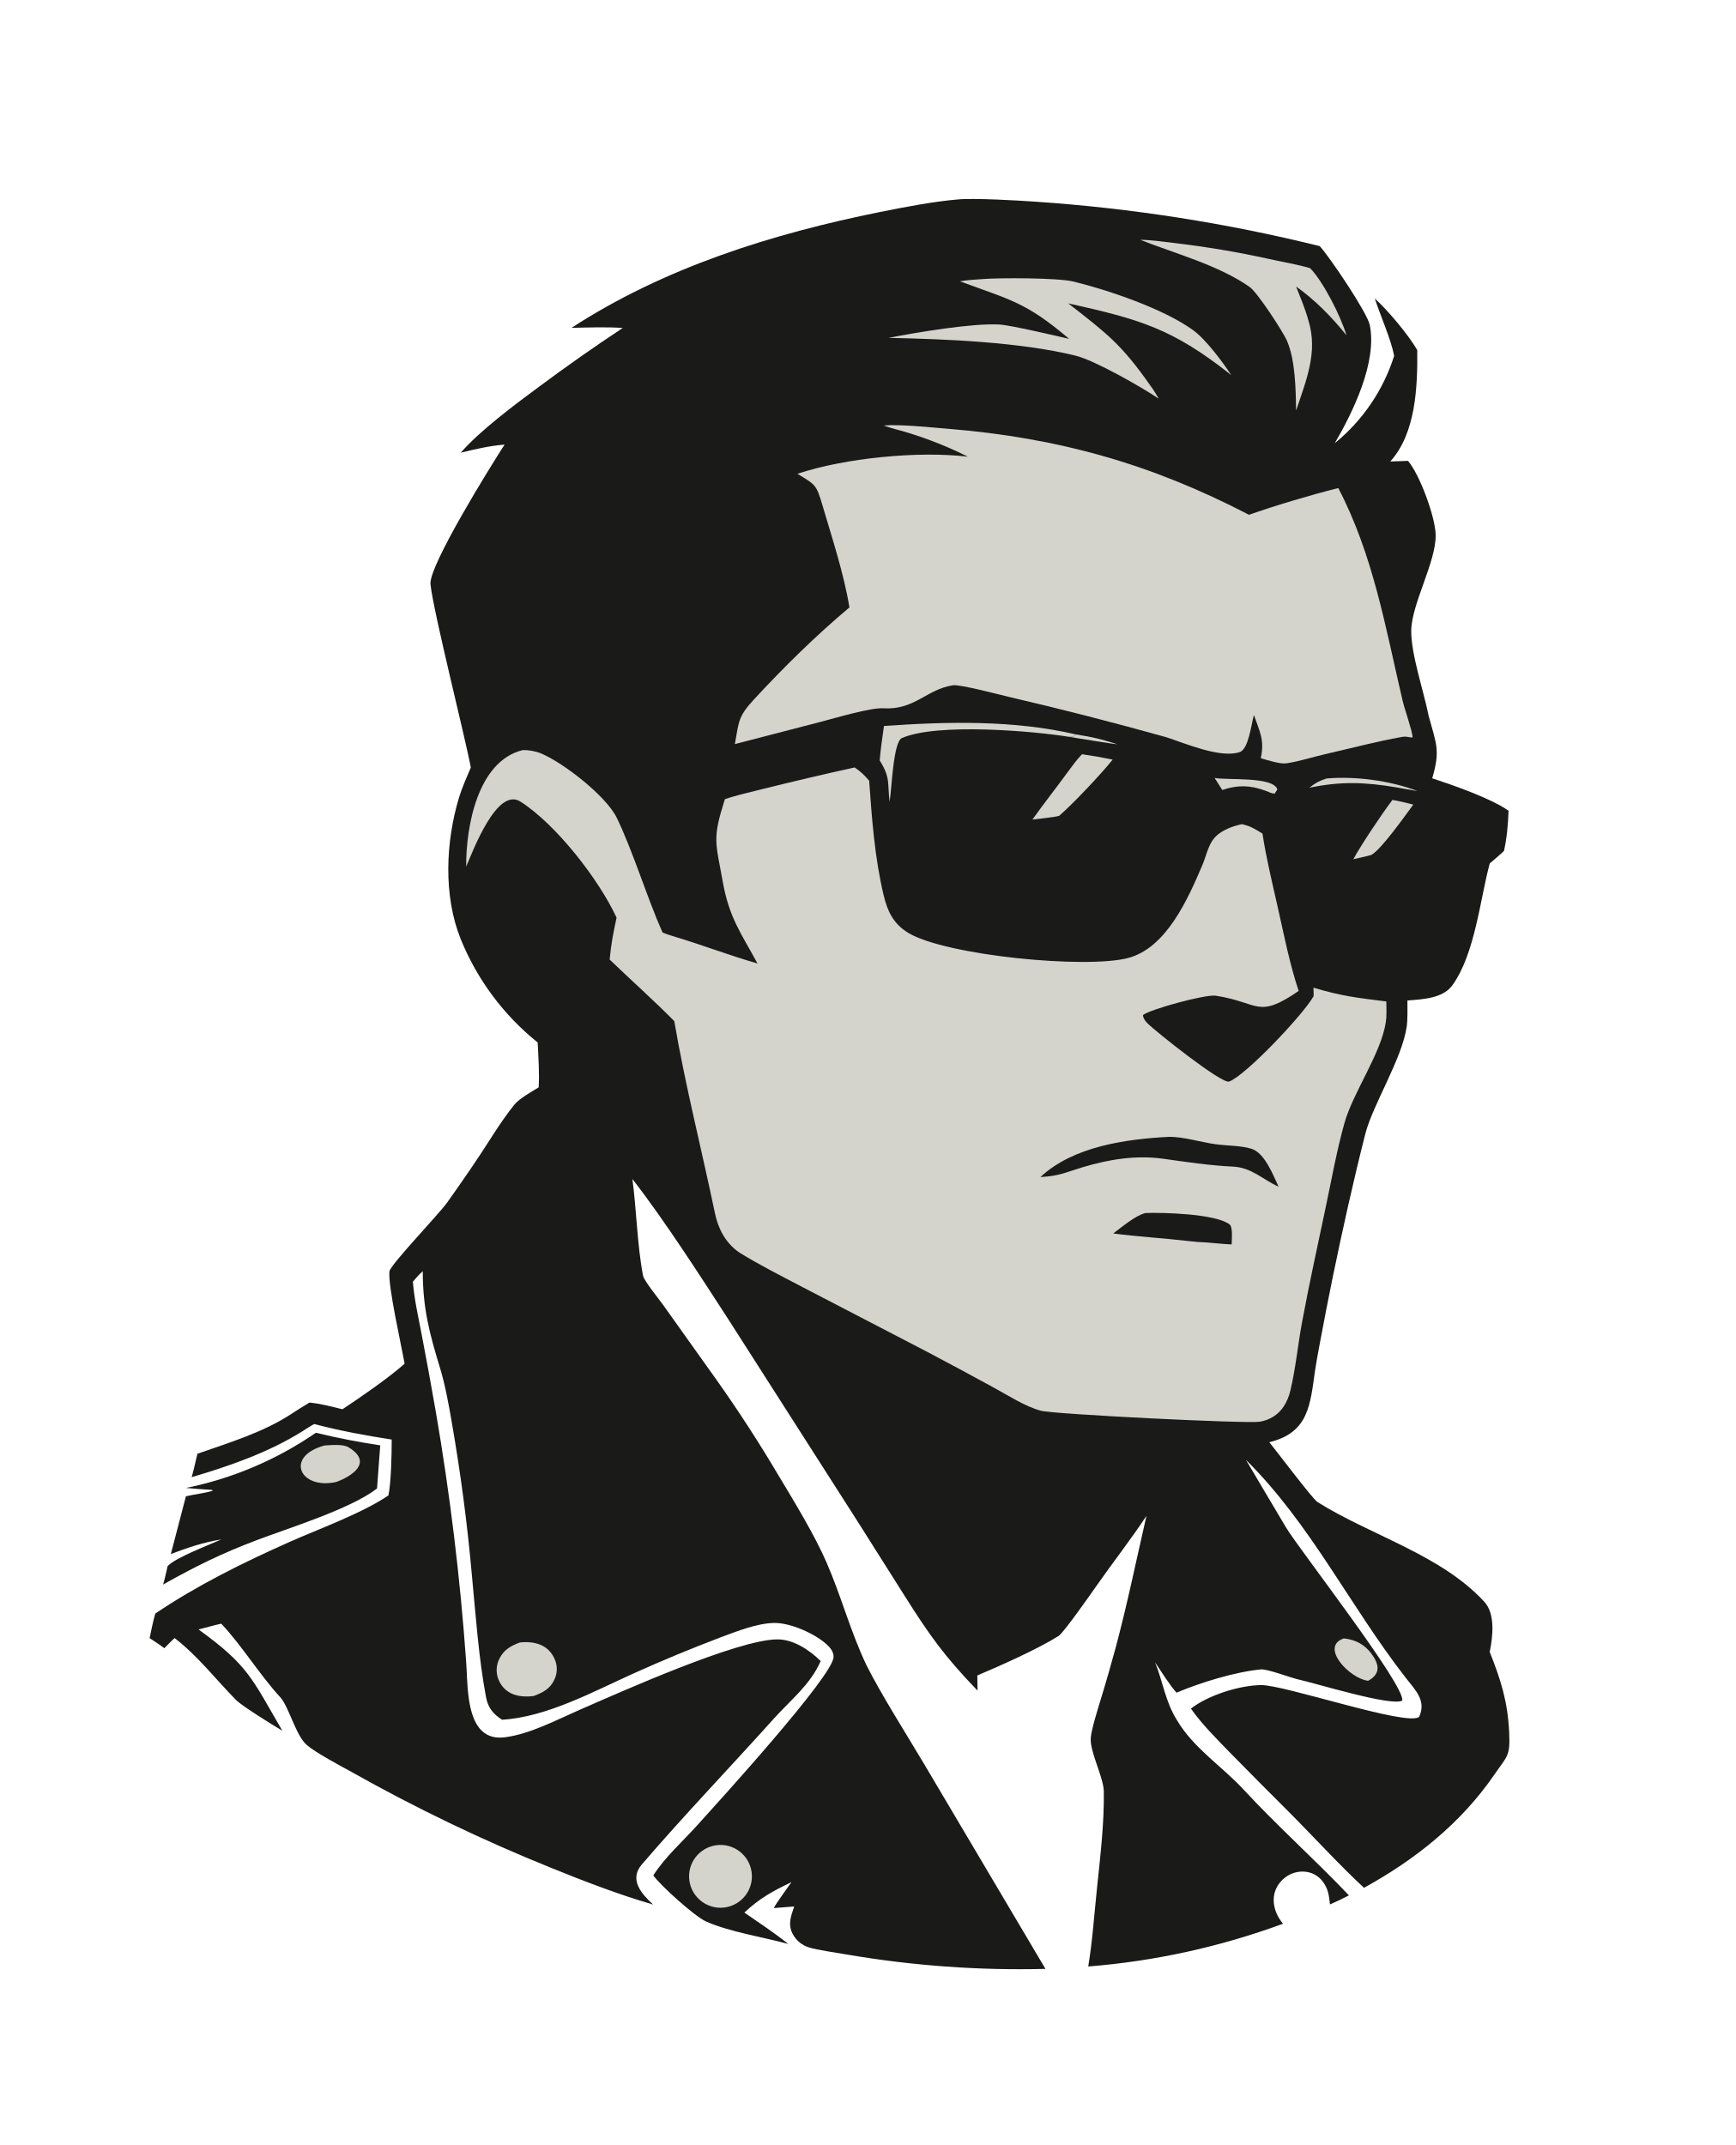
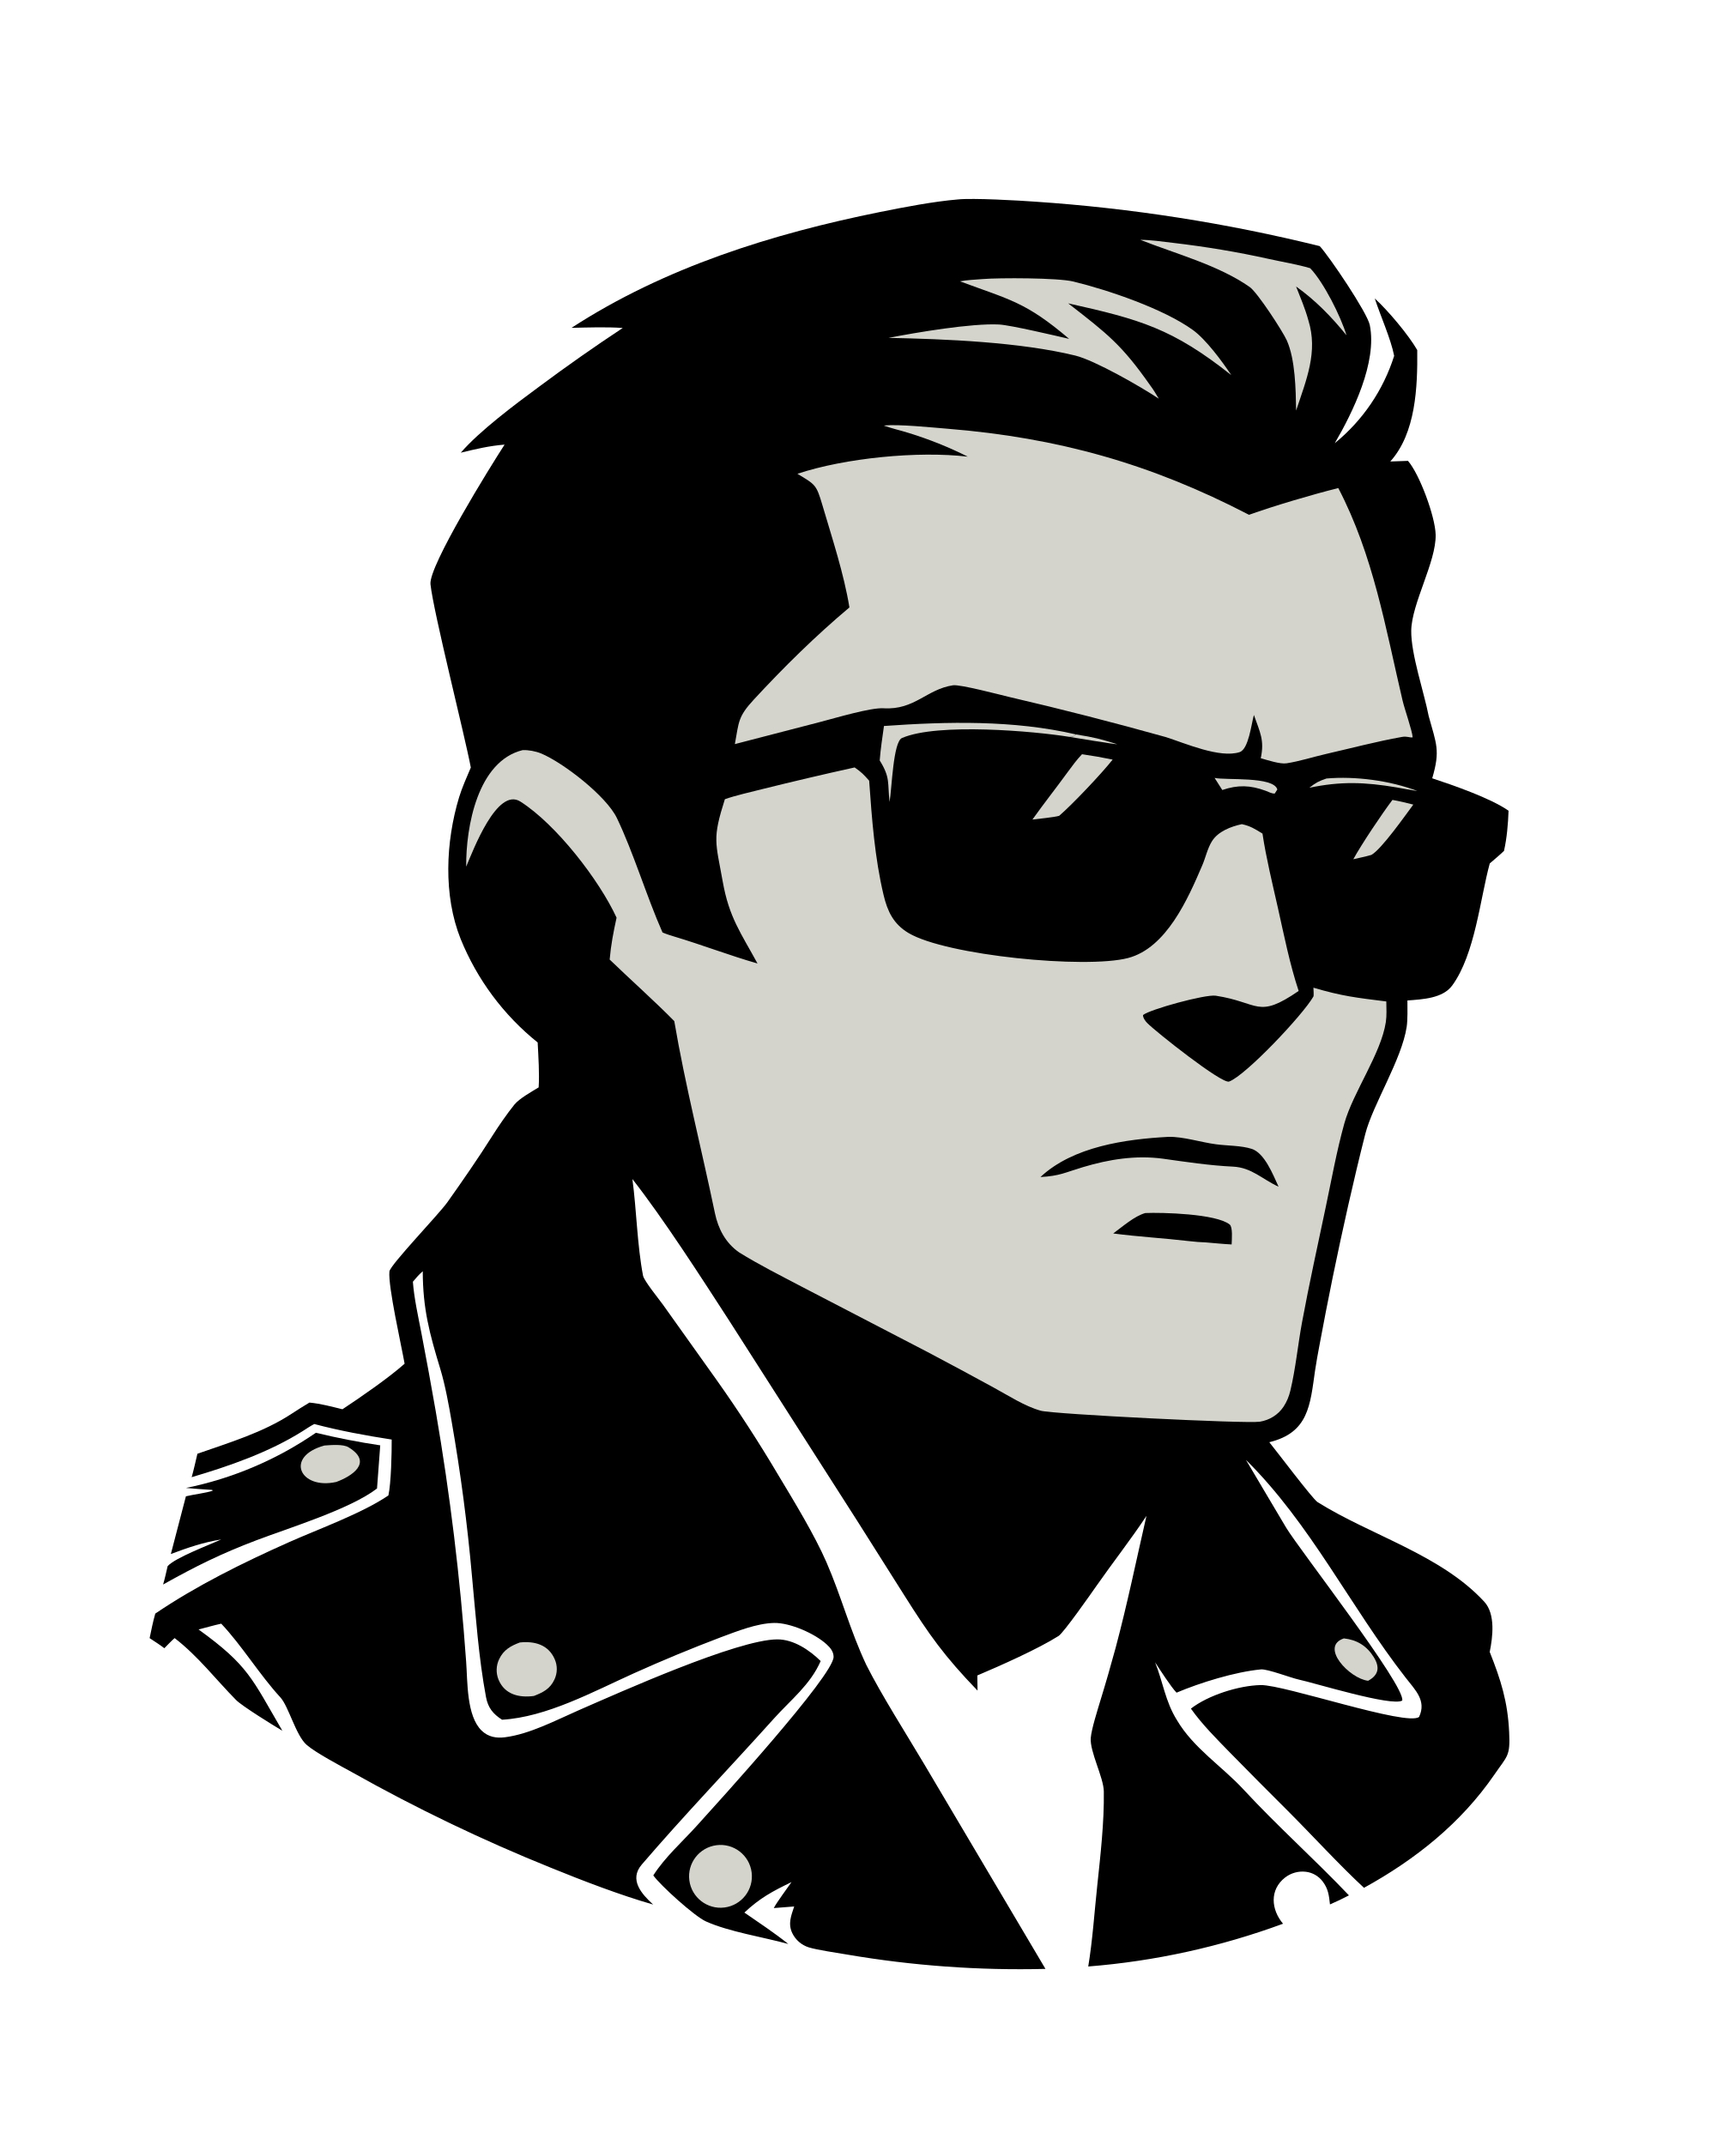
<svg xmlns="http://www.w3.org/2000/svg" width="100%" height="100%" overflow="visible" viewBox="0 0 40.459 50" fill="none">
  <g id="aicanvas-terminator">
-     <path id="Vector" d="M22.324 4.649C22.675 4.612 23.76 4.674 24.129 4.701C26.364 4.852 28.583 5.199 30.758 5.737C30.981 5.977 31.866 7.286 31.925 7.577C32.101 8.445 31.528 9.613 31.109 10.331C31.759 9.802 32.24 9.094 32.493 8.295C32.418 7.905 32.174 7.364 32.041 6.957C32.349 7.237 32.825 7.803 33.031 8.16C33.04 9.019 32.999 10.095 32.403 10.757L32.815 10.743C33.083 11.05 33.451 12.041 33.46 12.465C33.474 13.094 32.902 14.065 32.891 14.697C32.882 15.245 33.192 16.145 33.297 16.689C33.477 17.347 33.572 17.489 33.38 18.142C33.875 18.306 34.745 18.607 35.159 18.898C35.148 19.21 35.121 19.529 35.053 19.834C34.963 19.923 34.821 20.038 34.721 20.127C34.5 20.928 34.38 22.241 33.846 22.972C33.625 23.273 33.157 23.294 32.802 23.321C32.803 23.49 32.809 23.777 32.785 23.935C32.67 24.698 31.996 25.745 31.82 26.433C31.546 27.512 31.283 28.692 31.059 29.782C30.952 30.308 30.849 30.835 30.751 31.363C30.716 31.553 30.676 31.761 30.649 31.951C30.534 32.753 30.501 33.395 29.583 33.618C29.744 33.814 30.592 34.941 30.706 35.013C31.952 35.794 33.581 36.239 34.593 37.336C34.859 37.625 34.79 38.163 34.72 38.507C34.979 39.157 35.14 39.666 35.173 40.376C35.2 40.944 35.135 40.919 34.828 41.367C34.048 42.501 32.988 43.345 31.79 44.005C31.219 43.477 30.582 42.779 30.015 42.212C29.564 41.763 29.116 41.312 28.671 40.858C28.357 40.535 28.014 40.194 27.756 39.828C28.153 39.519 28.865 39.29 29.383 39.279C29.929 39.268 32.797 40.25 33.074 40.021C33.251 39.641 32.985 39.396 32.758 39.103C31.464 37.441 30.547 35.524 29.039 34.03C29.299 34.466 29.722 35.188 29.977 35.612C30.286 36.125 32.763 39.302 32.681 39.64C32.44 39.787 30.63 39.227 30.271 39.151C30.091 39.113 29.537 38.899 29.387 38.914C28.783 38.971 27.969 39.224 27.421 39.456C27.288 39.318 27.038 38.925 26.921 38.749C27.099 39.187 27.16 39.666 27.429 40.094C27.811 40.746 28.485 41.175 28.981 41.712C29.766 42.562 30.649 43.349 31.439 44.181C31.285 44.262 31.157 44.322 30.997 44.392C30.974 44.184 30.958 44.027 30.824 43.853C30.729 43.73 30.589 43.649 30.435 43.631C30.262 43.61 30.089 43.659 29.951 43.765C29.584 44.051 29.625 44.513 29.903 44.842C28.443 45.38 26.915 45.716 25.363 45.839C25.461 45.259 25.509 44.55 25.573 43.955C25.648 43.243 25.737 42.471 25.726 41.758C25.721 41.429 25.395 40.829 25.422 40.509C25.44 40.297 25.578 39.87 25.642 39.653C25.769 39.242 25.888 38.828 26.001 38.412C26.276 37.38 26.482 36.372 26.72 35.335C26.369 35.868 25.917 36.447 25.551 36.972C25.422 37.157 24.789 38.06 24.672 38.134C24.19 38.439 23.32 38.825 22.778 39.055L22.783 39.408C22.009 38.605 21.665 38.121 21.074 37.184L19.982 35.456L16.989 30.775C16.347 29.784 15.459 28.402 14.739 27.484C14.835 28.196 14.851 29.029 14.987 29.736C15.011 29.856 15.357 30.281 15.451 30.412L16.707 32.175C17.213 32.889 17.689 33.624 18.135 34.377C18.5 34.984 18.985 35.779 19.262 36.417C19.611 37.218 19.81 38.001 20.19 38.808C20.537 39.5 21.134 40.437 21.543 41.127L24.366 45.895C22.818 45.934 21.27 45.822 19.743 45.561C19.511 45.521 19.049 45.455 18.849 45.393C18.681 45.34 18.542 45.22 18.465 45.061C18.36 44.841 18.44 44.651 18.51 44.44L18.034 44.477C18.107 44.337 18.342 44.024 18.447 43.872C18.003 44.086 17.708 44.245 17.349 44.582C17.702 44.827 18.036 45.046 18.373 45.314C17.786 45.153 16.989 45.03 16.452 44.788C16.187 44.669 15.395 43.952 15.226 43.716C15.498 43.289 15.908 42.927 16.247 42.551C16.728 42.018 19.431 39.054 19.428 38.621C19.427 38.501 19.354 38.41 19.269 38.333C18.996 38.08 18.418 37.824 18.041 37.831C17.636 37.84 17.177 38.025 16.799 38.165C16.117 38.424 15.443 38.703 14.777 39.003C13.832 39.429 12.739 40.027 11.701 40.087C11.491 39.952 11.374 39.809 11.327 39.559C11.155 38.641 11.089 37.667 11 36.739C10.893 35.531 10.735 34.329 10.526 33.135C10.462 32.759 10.373 32.274 10.262 31.911C10.01 31.081 9.855 30.51 9.853 29.633C9.757 29.717 9.705 29.78 9.623 29.877C9.65 30.257 9.748 30.693 9.821 31.072C9.939 31.682 10.05 32.294 10.157 32.906C10.489 34.834 10.725 36.778 10.864 38.73C10.899 39.194 10.87 40 11.227 40.342C11.381 40.49 11.569 40.522 11.774 40.495C12.352 40.42 12.961 40.096 13.492 39.864C14.453 39.445 17.187 38.217 18.116 38.214C18.497 38.213 18.866 38.463 19.127 38.719C18.885 39.273 18.434 39.618 18.035 40.062C17.017 41.196 15.949 42.307 14.957 43.463C14.655 43.816 14.953 44.148 15.222 44.395C14.462 44.178 13.572 43.836 12.841 43.538C11.251 42.897 9.703 42.153 8.209 41.313C7.95 41.17 7.353 40.855 7.146 40.672C6.894 40.451 6.728 39.776 6.534 39.565C6.053 39.043 5.628 38.344 5.156 37.848C4.992 37.883 4.793 37.941 4.628 37.983C5.793 38.826 5.866 39.119 6.581 40.344C6.373 40.221 5.643 39.77 5.502 39.627C5.03 39.149 4.617 38.605 4.07 38.184C3.99 38.253 3.906 38.344 3.83 38.42C3.736 38.345 3.591 38.255 3.487 38.185C3.527 37.994 3.565 37.801 3.619 37.613C4.584 36.959 5.664 36.426 6.729 35.951C7.422 35.642 8.436 35.278 9.052 34.859C9.116 34.573 9.131 33.853 9.129 33.556C8.533 33.464 7.908 33.349 7.325 33.194C7.232 33.241 7.139 33.306 7.05 33.362C6.27 33.852 5.347 34.174 4.467 34.433C4.515 34.268 4.56 34.057 4.601 33.887C5.347 33.625 6.132 33.392 6.798 32.954C6.934 32.864 7.072 32.778 7.212 32.694C7.485 32.721 7.715 32.785 7.981 32.85C8.416 32.562 9.053 32.123 9.43 31.788C9.355 31.362 9.041 29.981 9.076 29.638C9.092 29.485 10.226 28.308 10.427 28.024C10.767 27.545 11.15 26.992 11.473 26.48C11.615 26.255 11.819 25.958 11.989 25.748C12.102 25.608 12.392 25.446 12.554 25.347C12.575 25.033 12.547 24.616 12.531 24.3C11.736 23.662 11.119 22.831 10.736 21.887C10.33 20.872 10.386 19.623 10.7 18.584C10.764 18.371 10.885 18.098 10.973 17.891C10.833 17.145 10.105 14.285 10.033 13.619C9.987 13.197 11.428 10.876 11.76 10.364C11.402 10.392 11.088 10.468 10.739 10.552C11.178 10.044 12.004 9.427 12.556 9.02C13.195 8.544 13.848 8.085 14.514 7.645C14.126 7.618 13.711 7.634 13.32 7.642C15.485 6.235 17.992 5.45 20.509 4.942C21.064 4.83 21.761 4.696 22.324 4.649Z" fill="#1A1A19" />
+     <path id="Vector" d="M22.324 4.649C22.675 4.612 23.76 4.674 24.129 4.701C26.364 4.852 28.583 5.199 30.758 5.737C30.981 5.977 31.866 7.286 31.925 7.577C32.101 8.445 31.528 9.613 31.109 10.331C31.759 9.802 32.24 9.094 32.493 8.295C32.418 7.905 32.174 7.364 32.041 6.957C32.349 7.237 32.825 7.803 33.031 8.16C33.04 9.019 32.999 10.095 32.403 10.757L32.815 10.743C33.083 11.05 33.451 12.041 33.46 12.465C33.474 13.094 32.902 14.065 32.891 14.697C32.882 15.245 33.192 16.145 33.297 16.689C33.477 17.347 33.572 17.489 33.38 18.142C33.875 18.306 34.745 18.607 35.159 18.898C35.148 19.21 35.121 19.529 35.053 19.834C34.963 19.923 34.821 20.038 34.721 20.127C34.5 20.928 34.38 22.241 33.846 22.972C33.625 23.273 33.157 23.294 32.802 23.321C32.803 23.49 32.809 23.777 32.785 23.935C32.67 24.698 31.996 25.745 31.82 26.433C31.546 27.512 31.283 28.692 31.059 29.782C30.952 30.308 30.849 30.835 30.751 31.363C30.716 31.553 30.676 31.761 30.649 31.951C30.534 32.753 30.501 33.395 29.583 33.618C29.744 33.814 30.592 34.941 30.706 35.013C31.952 35.794 33.581 36.239 34.593 37.336C34.859 37.625 34.79 38.163 34.72 38.507C34.979 39.157 35.14 39.666 35.173 40.376C35.2 40.944 35.135 40.919 34.828 41.367C34.048 42.501 32.988 43.345 31.79 44.005C31.219 43.477 30.582 42.779 30.015 42.212C29.564 41.763 29.116 41.312 28.671 40.858C28.357 40.535 28.014 40.194 27.756 39.828C28.153 39.519 28.865 39.29 29.383 39.279C29.929 39.268 32.797 40.25 33.074 40.021C33.251 39.641 32.985 39.396 32.758 39.103C31.464 37.441 30.547 35.524 29.039 34.03C29.299 34.466 29.722 35.188 29.977 35.612C30.286 36.125 32.763 39.302 32.681 39.64C32.44 39.787 30.63 39.227 30.271 39.151C30.091 39.113 29.537 38.899 29.387 38.914C28.783 38.971 27.969 39.224 27.421 39.456C27.288 39.318 27.038 38.925 26.921 38.749C27.099 39.187 27.16 39.666 27.429 40.094C27.811 40.746 28.485 41.175 28.981 41.712C29.766 42.562 30.649 43.349 31.439 44.181C31.285 44.262 31.157 44.322 30.997 44.392C30.974 44.184 30.958 44.027 30.824 43.853C30.729 43.73 30.589 43.649 30.435 43.631C30.262 43.61 30.089 43.659 29.951 43.765C29.584 44.051 29.625 44.513 29.903 44.842C28.443 45.38 26.915 45.716 25.363 45.839C25.461 45.259 25.509 44.55 25.573 43.955C25.648 43.243 25.737 42.471 25.726 41.758C25.721 41.429 25.395 40.829 25.422 40.509C25.44 40.297 25.578 39.87 25.642 39.653C25.769 39.242 25.888 38.828 26.001 38.412C26.276 37.38 26.482 36.372 26.72 35.335C26.369 35.868 25.917 36.447 25.551 36.972C25.422 37.157 24.789 38.06 24.672 38.134C24.19 38.439 23.32 38.825 22.778 39.055L22.783 39.408C22.009 38.605 21.665 38.121 21.074 37.184L19.982 35.456L16.989 30.775C16.347 29.784 15.459 28.402 14.739 27.484C14.835 28.196 14.851 29.029 14.987 29.736C15.011 29.856 15.357 30.281 15.451 30.412L16.707 32.175C17.213 32.889 17.689 33.624 18.135 34.377C18.5 34.984 18.985 35.779 19.262 36.417C19.611 37.218 19.81 38.001 20.19 38.808C20.537 39.5 21.134 40.437 21.543 41.127L24.366 45.895C22.818 45.934 21.27 45.822 19.743 45.561C19.511 45.521 19.049 45.455 18.849 45.393C18.681 45.34 18.542 45.22 18.465 45.061C18.36 44.841 18.44 44.651 18.51 44.44L18.034 44.477C18.107 44.337 18.342 44.024 18.447 43.872C18.003 44.086 17.708 44.245 17.349 44.582C17.702 44.827 18.036 45.046 18.373 45.314C17.786 45.153 16.989 45.03 16.452 44.788C16.187 44.669 15.395 43.952 15.226 43.716C15.498 43.289 15.908 42.927 16.247 42.551C16.728 42.018 19.431 39.054 19.428 38.621C19.427 38.501 19.354 38.41 19.269 38.333C18.996 38.08 18.418 37.824 18.041 37.831C17.636 37.84 17.177 38.025 16.799 38.165C16.117 38.424 15.443 38.703 14.777 39.003C13.832 39.429 12.739 40.027 11.701 40.087C11.491 39.952 11.374 39.809 11.327 39.559C11.155 38.641 11.089 37.667 11 36.739C10.893 35.531 10.735 34.329 10.526 33.135C10.462 32.759 10.373 32.274 10.262 31.911C10.01 31.081 9.855 30.51 9.853 29.633C9.757 29.717 9.705 29.78 9.623 29.877C9.65 30.257 9.748 30.693 9.821 31.072C9.939 31.682 10.05 32.294 10.157 32.906C10.489 34.834 10.725 36.778 10.864 38.73C10.899 39.194 10.87 40 11.227 40.342C11.381 40.49 11.569 40.522 11.774 40.495C12.352 40.42 12.961 40.096 13.492 39.864C14.453 39.445 17.187 38.217 18.116 38.214C18.497 38.213 18.866 38.463 19.127 38.719C18.885 39.273 18.434 39.618 18.035 40.062C17.017 41.196 15.949 42.307 14.957 43.463C14.655 43.816 14.953 44.148 15.222 44.395C14.462 44.178 13.572 43.836 12.841 43.538C11.251 42.897 9.703 42.153 8.209 41.313C7.95 41.17 7.353 40.855 7.146 40.672C6.894 40.451 6.728 39.776 6.534 39.565C6.053 39.043 5.628 38.344 5.156 37.848C4.992 37.883 4.793 37.941 4.628 37.983C5.793 38.826 5.866 39.119 6.581 40.344C6.373 40.221 5.643 39.77 5.502 39.627C5.03 39.149 4.617 38.605 4.07 38.184C3.99 38.253 3.906 38.344 3.83 38.42C3.736 38.345 3.591 38.255 3.487 38.185C3.527 37.994 3.565 37.801 3.619 37.613C4.584 36.959 5.664 36.426 6.729 35.951C7.422 35.642 8.436 35.278 9.052 34.859C9.116 34.573 9.131 33.853 9.129 33.556C8.533 33.464 7.908 33.349 7.325 33.194C7.232 33.241 7.139 33.306 7.05 33.362C6.27 33.852 5.347 34.174 4.467 34.433C4.515 34.268 4.56 34.057 4.601 33.887C5.347 33.625 6.132 33.392 6.798 32.954C6.934 32.864 7.072 32.778 7.212 32.694C7.485 32.721 7.715 32.785 7.981 32.85C8.416 32.562 9.053 32.123 9.43 31.788C9.355 31.362 9.041 29.981 9.076 29.638C9.092 29.485 10.226 28.308 10.427 28.024C10.767 27.545 11.15 26.992 11.473 26.48C11.615 26.255 11.819 25.958 11.989 25.748C12.102 25.608 12.392 25.446 12.554 25.347C12.575 25.033 12.547 24.616 12.531 24.3C11.736 23.662 11.119 22.831 10.736 21.887C10.33 20.872 10.386 19.623 10.7 18.584C10.764 18.371 10.885 18.098 10.973 17.891C10.833 17.145 10.105 14.285 10.033 13.619C9.987 13.197 11.428 10.876 11.76 10.364C11.402 10.392 11.088 10.468 10.739 10.552C11.178 10.044 12.004 9.427 12.556 9.02C13.195 8.544 13.848 8.085 14.514 7.645C14.126 7.618 13.711 7.634 13.32 7.642C15.485 6.235 17.992 5.45 20.509 4.942C21.064 4.83 21.761 4.696 22.324 4.649Z" fill="#000000" />
    <path id="Vector_2" d="M12.182 17.485C12.316 17.48 12.482 17.51 12.614 17.564C13.128 17.78 14.128 18.552 14.377 19.068C14.759 19.859 15.077 20.916 15.441 21.736C15.526 21.773 15.629 21.805 15.718 21.832C16.366 22.026 17.006 22.273 17.655 22.459C17.264 21.741 16.994 21.388 16.845 20.554C16.677 19.616 16.598 19.561 16.894 18.63C17.114 18.549 17.519 18.457 17.763 18.395C18.48 18.217 19.198 18.048 19.919 17.889C20.078 18 20.129 18.053 20.257 18.198C20.32 19.085 20.387 19.998 20.594 20.866C20.686 21.251 20.827 21.541 21.175 21.749C22.053 22.272 25.304 22.59 26.292 22.331C27.186 22.096 27.687 20.951 28.021 20.17C28.099 19.989 28.142 19.776 28.246 19.61C28.39 19.378 28.691 19.266 28.943 19.211C29.145 19.255 29.25 19.324 29.424 19.431C29.508 19.993 29.658 20.607 29.783 21.161C29.927 21.805 30.06 22.475 30.267 23.099C29.299 23.763 29.357 23.367 28.335 23.21C28.092 23.173 26.792 23.531 26.639 23.661C26.64 23.73 26.694 23.803 26.741 23.85C26.933 24.045 28.477 25.273 28.646 25.211C29.03 25.071 30.363 23.662 30.611 23.229C30.623 23.209 30.613 23.056 30.611 23.023C31.28 23.221 31.614 23.257 32.31 23.344C32.312 23.501 32.322 23.67 32.299 23.825C32.187 24.561 31.534 25.463 31.332 26.186C31.154 26.826 31.035 27.489 30.898 28.139C30.709 29.037 30.511 29.931 30.344 30.833C30.248 31.355 30.197 31.901 30.074 32.415C30.042 32.55 29.99 32.678 29.913 32.793C29.785 32.983 29.587 33.103 29.362 33.14C29.054 33.19 24.545 32.965 24.256 32.884C23.877 32.778 23.5 32.529 23.155 32.342C22.646 32.063 22.135 31.789 21.622 31.518L18.678 29.989C18.195 29.735 17.685 29.479 17.223 29.191C16.907 28.969 16.738 28.642 16.662 28.277C16.354 26.796 15.968 25.291 15.715 23.802C15.268 23.346 14.681 22.824 14.209 22.367C14.24 22.018 14.296 21.731 14.37 21.391C13.965 20.512 12.964 19.217 12.129 18.685C11.585 18.339 11.027 19.821 10.865 20.202C10.858 19.271 11.131 17.742 12.182 17.485Z" fill="#D4D4CC" />
-     <path id="Vector_3" d="M27.236 26.5C27.577 26.493 27.991 26.627 28.339 26.673C28.604 26.709 28.928 26.701 29.172 26.78C29.472 26.876 29.667 27.375 29.799 27.662C29.416 27.487 29.173 27.215 28.736 27.194C28.189 27.168 27.643 27.085 27.102 27.009C26.469 26.924 25.847 27.024 25.24 27.206C24.812 27.334 24.708 27.41 24.249 27.437C25.01 26.724 26.238 26.553 27.236 26.5Z" fill="#1A1A19" />
-     <path id="Vector_4" d="M26.692 28.276C27.077 28.259 28.343 28.291 28.659 28.543C28.735 28.604 28.709 28.893 28.705 29.008C28.516 28.999 28.301 28.977 28.11 28.961C27.979 28.957 27.85 28.946 27.719 28.931C27.13 28.862 26.533 28.829 25.945 28.752C26.167 28.589 26.438 28.349 26.692 28.276Z" fill="#1A1A19" />
+     <path id="Vector_3" d="M27.236 26.5C27.577 26.493 27.991 26.627 28.339 26.673C28.604 26.709 28.928 26.701 29.172 26.78C29.472 26.876 29.667 27.375 29.799 27.662C29.416 27.487 29.173 27.215 28.736 27.194C28.189 27.168 27.643 27.085 27.102 27.009C26.469 26.924 25.847 27.024 25.24 27.206C24.812 27.334 24.708 27.41 24.249 27.437C25.01 26.724 26.238 26.553 27.236 26.5Z" fill="#000000" />
+     <path id="Vector_4" d="M26.692 28.276C27.077 28.259 28.343 28.291 28.659 28.543C28.735 28.604 28.709 28.893 28.705 29.008C28.516 28.999 28.301 28.977 28.11 28.961C27.979 28.957 27.85 28.946 27.719 28.931C27.13 28.862 26.533 28.829 25.945 28.752C26.167 28.589 26.438 28.349 26.692 28.276Z" fill="#000000" />
    <path id="Vector_5" d="M20.6 9.92C20.928 9.882 21.732 9.966 22.086 9.994C24.66 10.203 26.821 10.81 29.11 12C29.686 11.794 30.601 11.522 31.191 11.377C32.009 12.946 32.288 14.621 32.689 16.329C32.736 16.531 32.917 17.041 32.924 17.188C32.843 17.198 32.799 17.156 32.674 17.178C32.084 17.283 31.5 17.439 30.917 17.572C30.615 17.641 30.285 17.747 29.984 17.793C29.836 17.816 29.538 17.718 29.384 17.674C29.474 17.252 29.366 17.071 29.224 16.666C29.164 16.879 29.101 17.464 28.891 17.532C28.433 17.681 27.629 17.328 27.173 17.182C25.961 16.843 24.742 16.53 23.516 16.245C23.306 16.195 22.377 15.95 22.212 15.974C21.594 16.066 21.32 16.554 20.593 16.51C20.291 16.491 19.475 16.736 19.128 16.826L17.127 17.345C17.223 16.823 17.196 16.71 17.573 16.303C18.278 15.541 19.002 14.828 19.797 14.159C19.668 13.371 19.395 12.549 19.17 11.784C19.025 11.293 19.009 11.301 18.585 11.044C19.692 10.676 21.397 10.507 22.556 10.645C22.114 10.423 21.654 10.239 21.181 10.093C20.997 10.035 20.799 9.991 20.62 9.928L20.6 9.92Z" fill="#D4D4CC" />
    <path id="Vector_6" d="M22.901 6.505C23.284 6.473 24.654 6.474 25.014 6.562C25.824 6.759 27.109 7.194 27.799 7.69C28.107 7.911 28.487 8.428 28.696 8.743C27.326 7.658 26.576 7.446 24.896 7.071C25.821 7.79 26.144 8.037 26.813 8.991C26.884 9.085 26.946 9.192 27.008 9.294C26.593 9.017 25.521 8.401 25.06 8.288C23.771 7.973 22.028 7.902 20.707 7.876C21.362 7.749 22.64 7.532 23.283 7.564C23.548 7.577 24.619 7.83 24.918 7.899C23.907 7.039 23.547 6.993 22.374 6.558C22.519 6.528 22.748 6.517 22.901 6.505Z" fill="#D4D4CC" />
    <path id="Vector_7" d="M26.578 5.591C26.779 5.587 27.145 5.637 27.357 5.663C28.104 5.751 28.845 5.874 29.578 6.037C29.887 6.106 30.237 6.162 30.536 6.252C30.85 6.579 31.249 7.374 31.382 7.816C31.035 7.387 30.657 6.998 30.207 6.678C30.309 6.937 30.42 7.197 30.493 7.465C30.723 8.202 30.447 8.849 30.208 9.57C30.2 9.078 30.189 8.38 29.991 7.935C29.896 7.723 29.307 6.817 29.127 6.691C28.399 6.18 27.401 5.916 26.578 5.591Z" fill="#D4D4CC" />
    <path id="Vector_8" d="M16.697 43.012C17.098 42.959 17.466 43.242 17.518 43.644C17.57 44.046 17.286 44.413 16.884 44.464C16.484 44.514 16.118 44.231 16.066 43.831C16.014 43.431 16.297 43.065 16.697 43.012Z" fill="#D4D4CC" />
    <path id="Vector_9" d="M12.116 38.286C12.454 38.25 12.78 38.334 12.928 38.675C12.995 38.826 12.993 38.998 12.923 39.148C12.82 39.371 12.653 39.451 12.443 39.533C12.104 39.579 11.764 39.503 11.619 39.153C11.556 38.998 11.561 38.825 11.634 38.674C11.738 38.456 11.905 38.365 12.116 38.286Z" fill="#D4D4CC" />
    <path id="Vector_10" d="M20.602 16.923C22.08 16.818 23.625 16.782 25.079 17.12C24.993 17.184 25.034 17.168 24.921 17.176C24.117 17.045 21.856 16.843 21.022 17.203C20.816 17.292 20.786 18.379 20.733 18.694C20.681 18.244 20.756 18.133 20.503 17.726C20.523 17.46 20.565 17.188 20.602 16.923Z" fill="#D4D4CC" />
    <path id="Vector_11" d="M25.218 17.581C25.457 17.615 25.695 17.657 25.932 17.706C25.678 18.029 24.993 18.753 24.685 19.017C24.565 19.051 24.203 19.087 24.062 19.104C24.329 18.729 24.617 18.365 24.888 17.992C24.992 17.85 25.096 17.709 25.218 17.581Z" fill="#D4D4CC" />
    <path id="Vector_12" d="M32.453 18.646C32.624 18.676 32.772 18.713 32.939 18.755C32.757 19 32.197 19.798 31.962 19.928C31.833 19.966 31.675 19.998 31.541 20.029C31.729 19.684 32.211 18.965 32.453 18.646Z" fill="#D4D4CC" />
    <path id="Vector_13" d="M31.321 38.191C31.623 38.223 31.853 38.364 32.016 38.625C32.164 38.864 32.134 39.044 31.886 39.179C31.454 39.13 30.748 38.383 31.321 38.191Z" fill="#D4D4CC" />
    <path id="Vector_14" d="M28.308 18.133C28.566 18.192 29.684 18.091 29.77 18.403L29.71 18.497C29.642 18.503 29.571 18.46 29.498 18.433C29.137 18.301 28.852 18.292 28.487 18.415L28.308 18.133Z" fill="#D4D4CC" />
    <path id="Vector_15" d="M30.915 18.147C31.584 18.088 32.407 18.196 33.034 18.439C32.882 18.417 32.706 18.382 32.552 18.355C31.814 18.23 31.25 18.209 30.516 18.363C30.666 18.244 30.737 18.208 30.915 18.147Z" fill="#D4D4CC" />
    <path id="Vector_16" d="M25.079 17.12C25.514 17.19 25.625 17.22 26.04 17.348C25.995 17.354 25.037 17.195 24.921 17.176C25.034 17.168 24.993 17.184 25.079 17.12Z" fill="#D4D4CC" />
-     <path id="Vector_17" d="M7.362 33.398C7.857 33.518 8.358 33.616 8.862 33.691L8.787 34.697C8.163 35.178 6.732 35.616 5.983 35.901C5.149 36.218 4.574 36.503 3.801 36.935C3.841 36.806 3.875 36.642 3.907 36.507C4.083 36.31 4.873 36.014 5.156 35.885C4.74 35.95 4.373 36.078 3.982 36.224L4.333 34.879C4.516 34.834 4.815 34.8 4.958 34.748L4.945 34.73C4.741 34.718 4.538 34.703 4.335 34.684C5.42 34.464 6.449 34.026 7.362 33.398Z" fill="#1A1A19" />
+     <path id="Vector_17" d="M7.362 33.398C7.857 33.518 8.358 33.616 8.862 33.691L8.787 34.697C8.163 35.178 6.732 35.616 5.983 35.901C5.149 36.218 4.574 36.503 3.801 36.935C3.841 36.806 3.875 36.642 3.907 36.507C4.083 36.31 4.873 36.014 5.156 35.885C4.74 35.95 4.373 36.078 3.982 36.224L4.333 34.879C4.516 34.834 4.815 34.8 4.958 34.748L4.945 34.73C4.741 34.718 4.538 34.703 4.335 34.684C5.42 34.464 6.449 34.026 7.362 33.398Z" fill="#000000" />
    <path id="Vector_18" d="M7.561 33.695C7.715 33.684 7.995 33.659 8.121 33.735C8.713 34.093 8.186 34.418 7.836 34.545C6.988 34.732 6.627 33.951 7.561 33.695Z" fill="#D4D4CC" />
  </g>
</svg>
